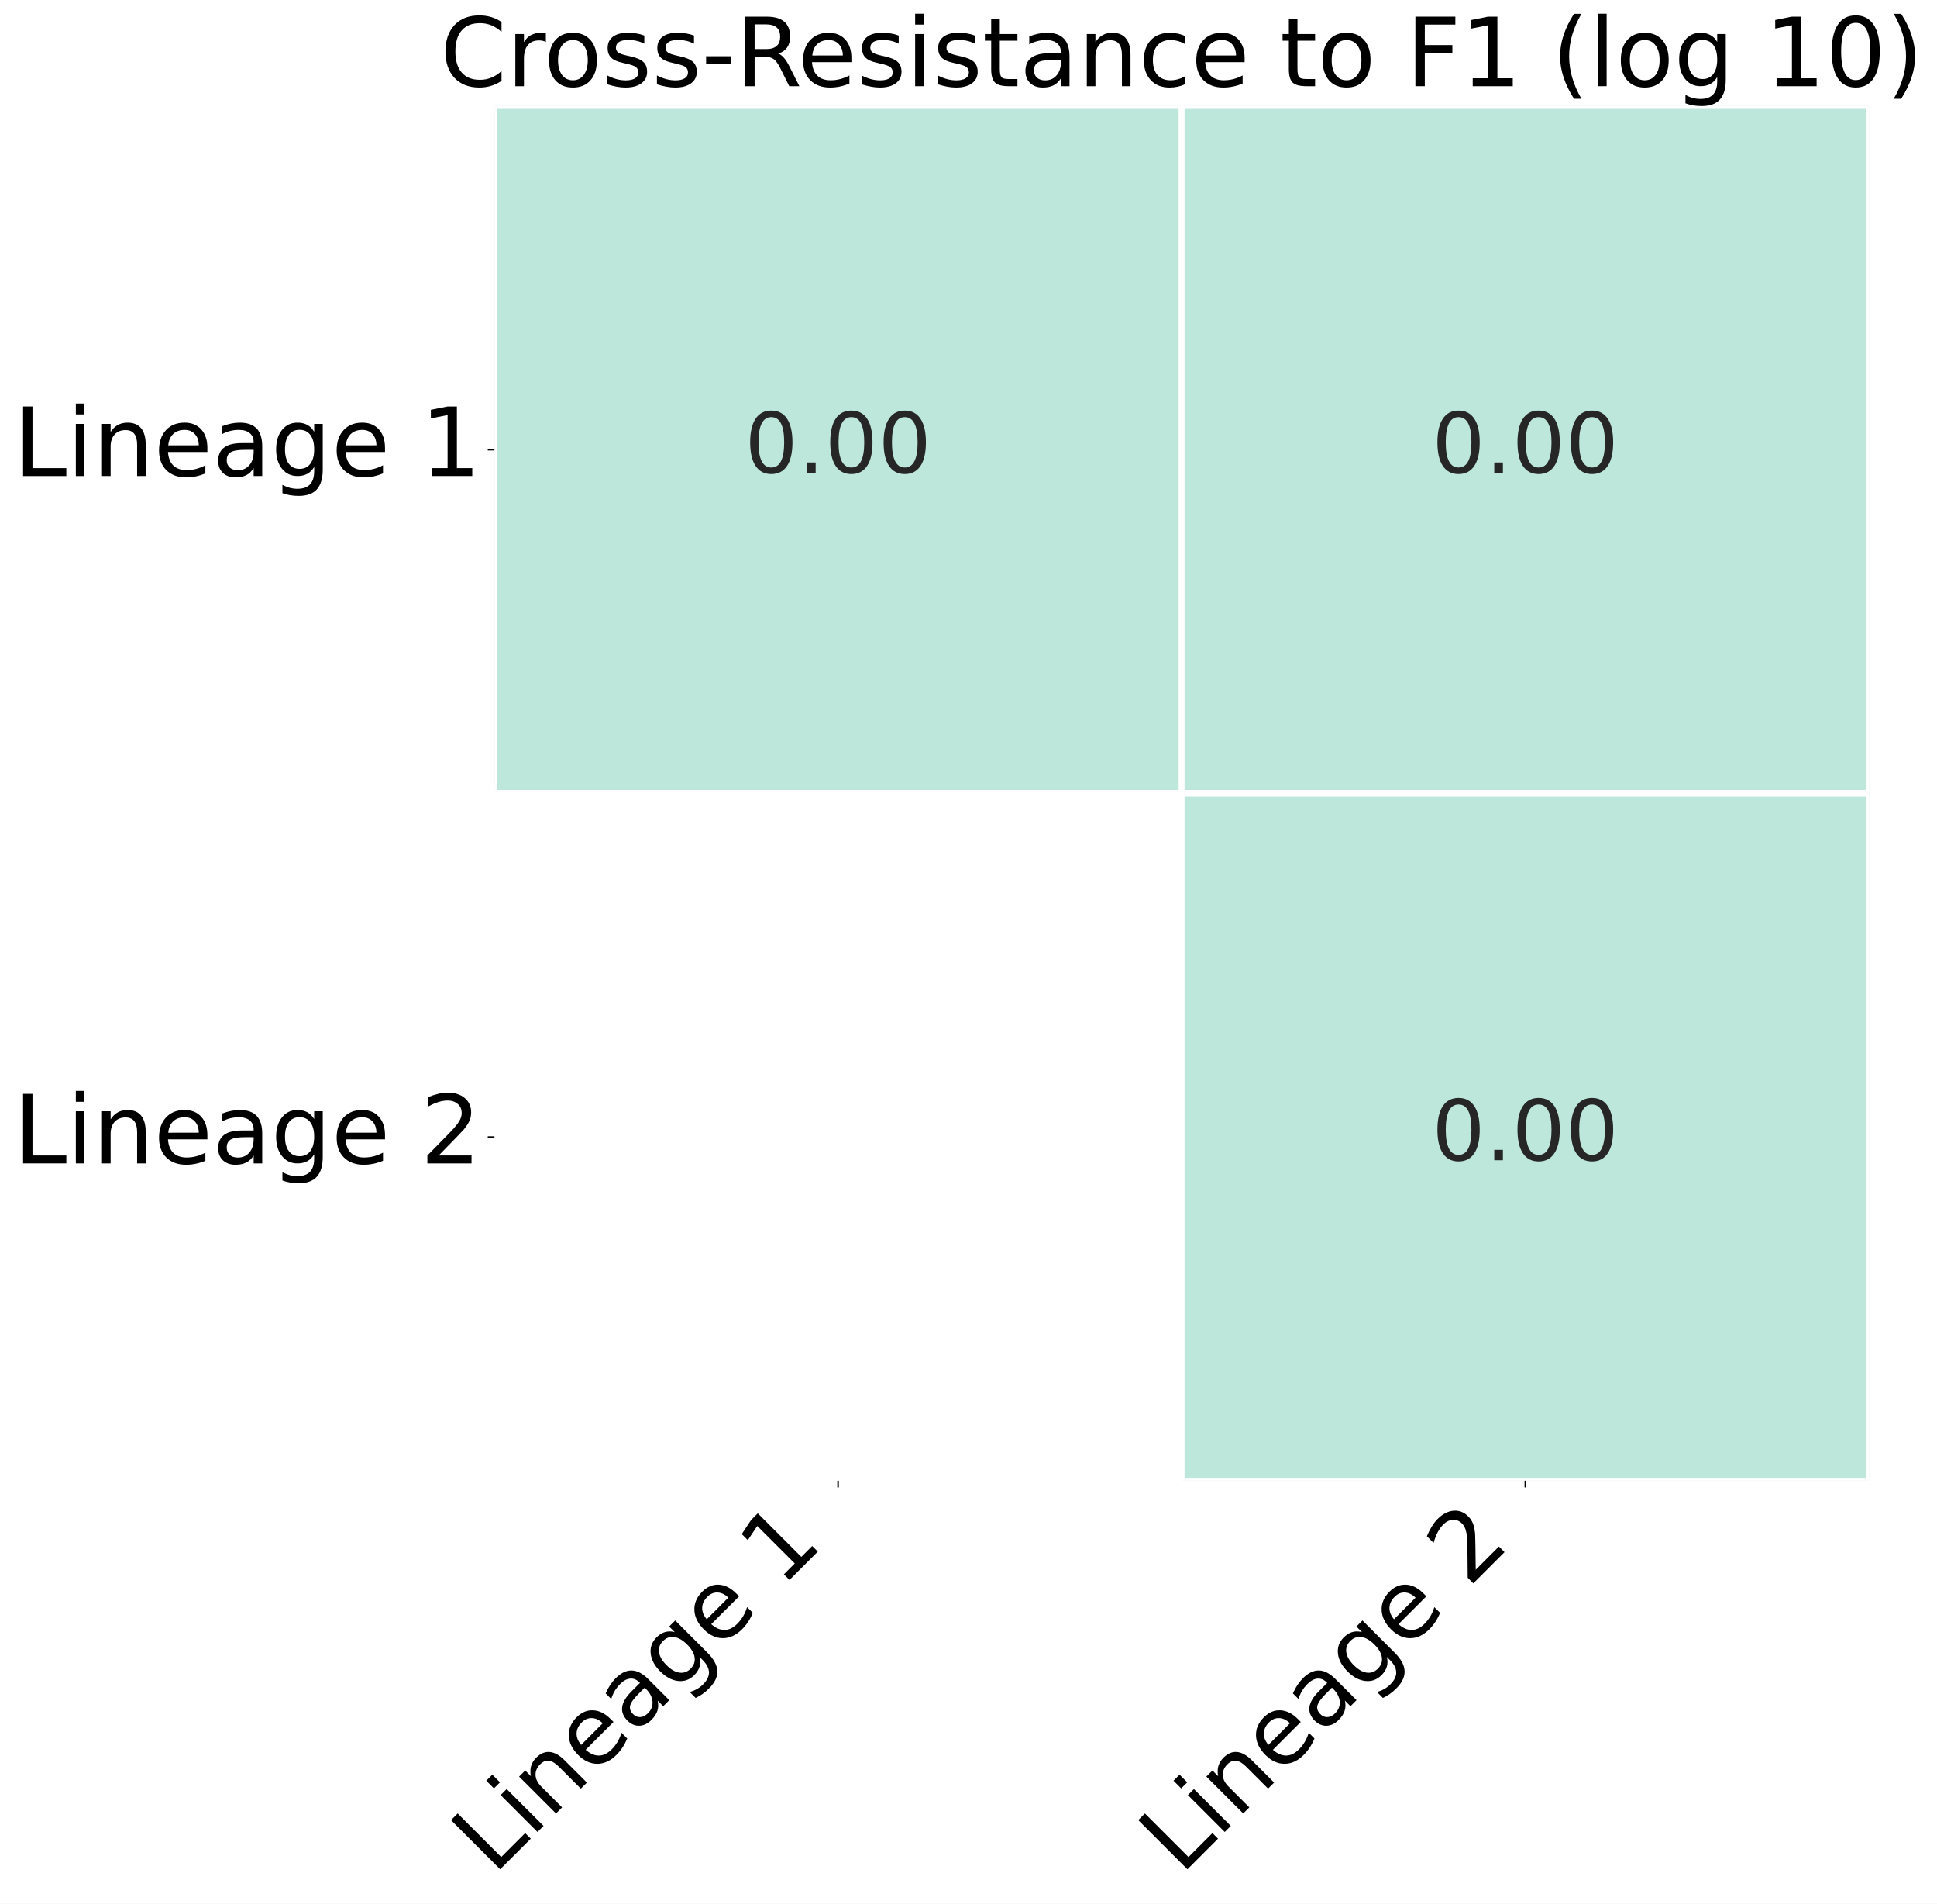
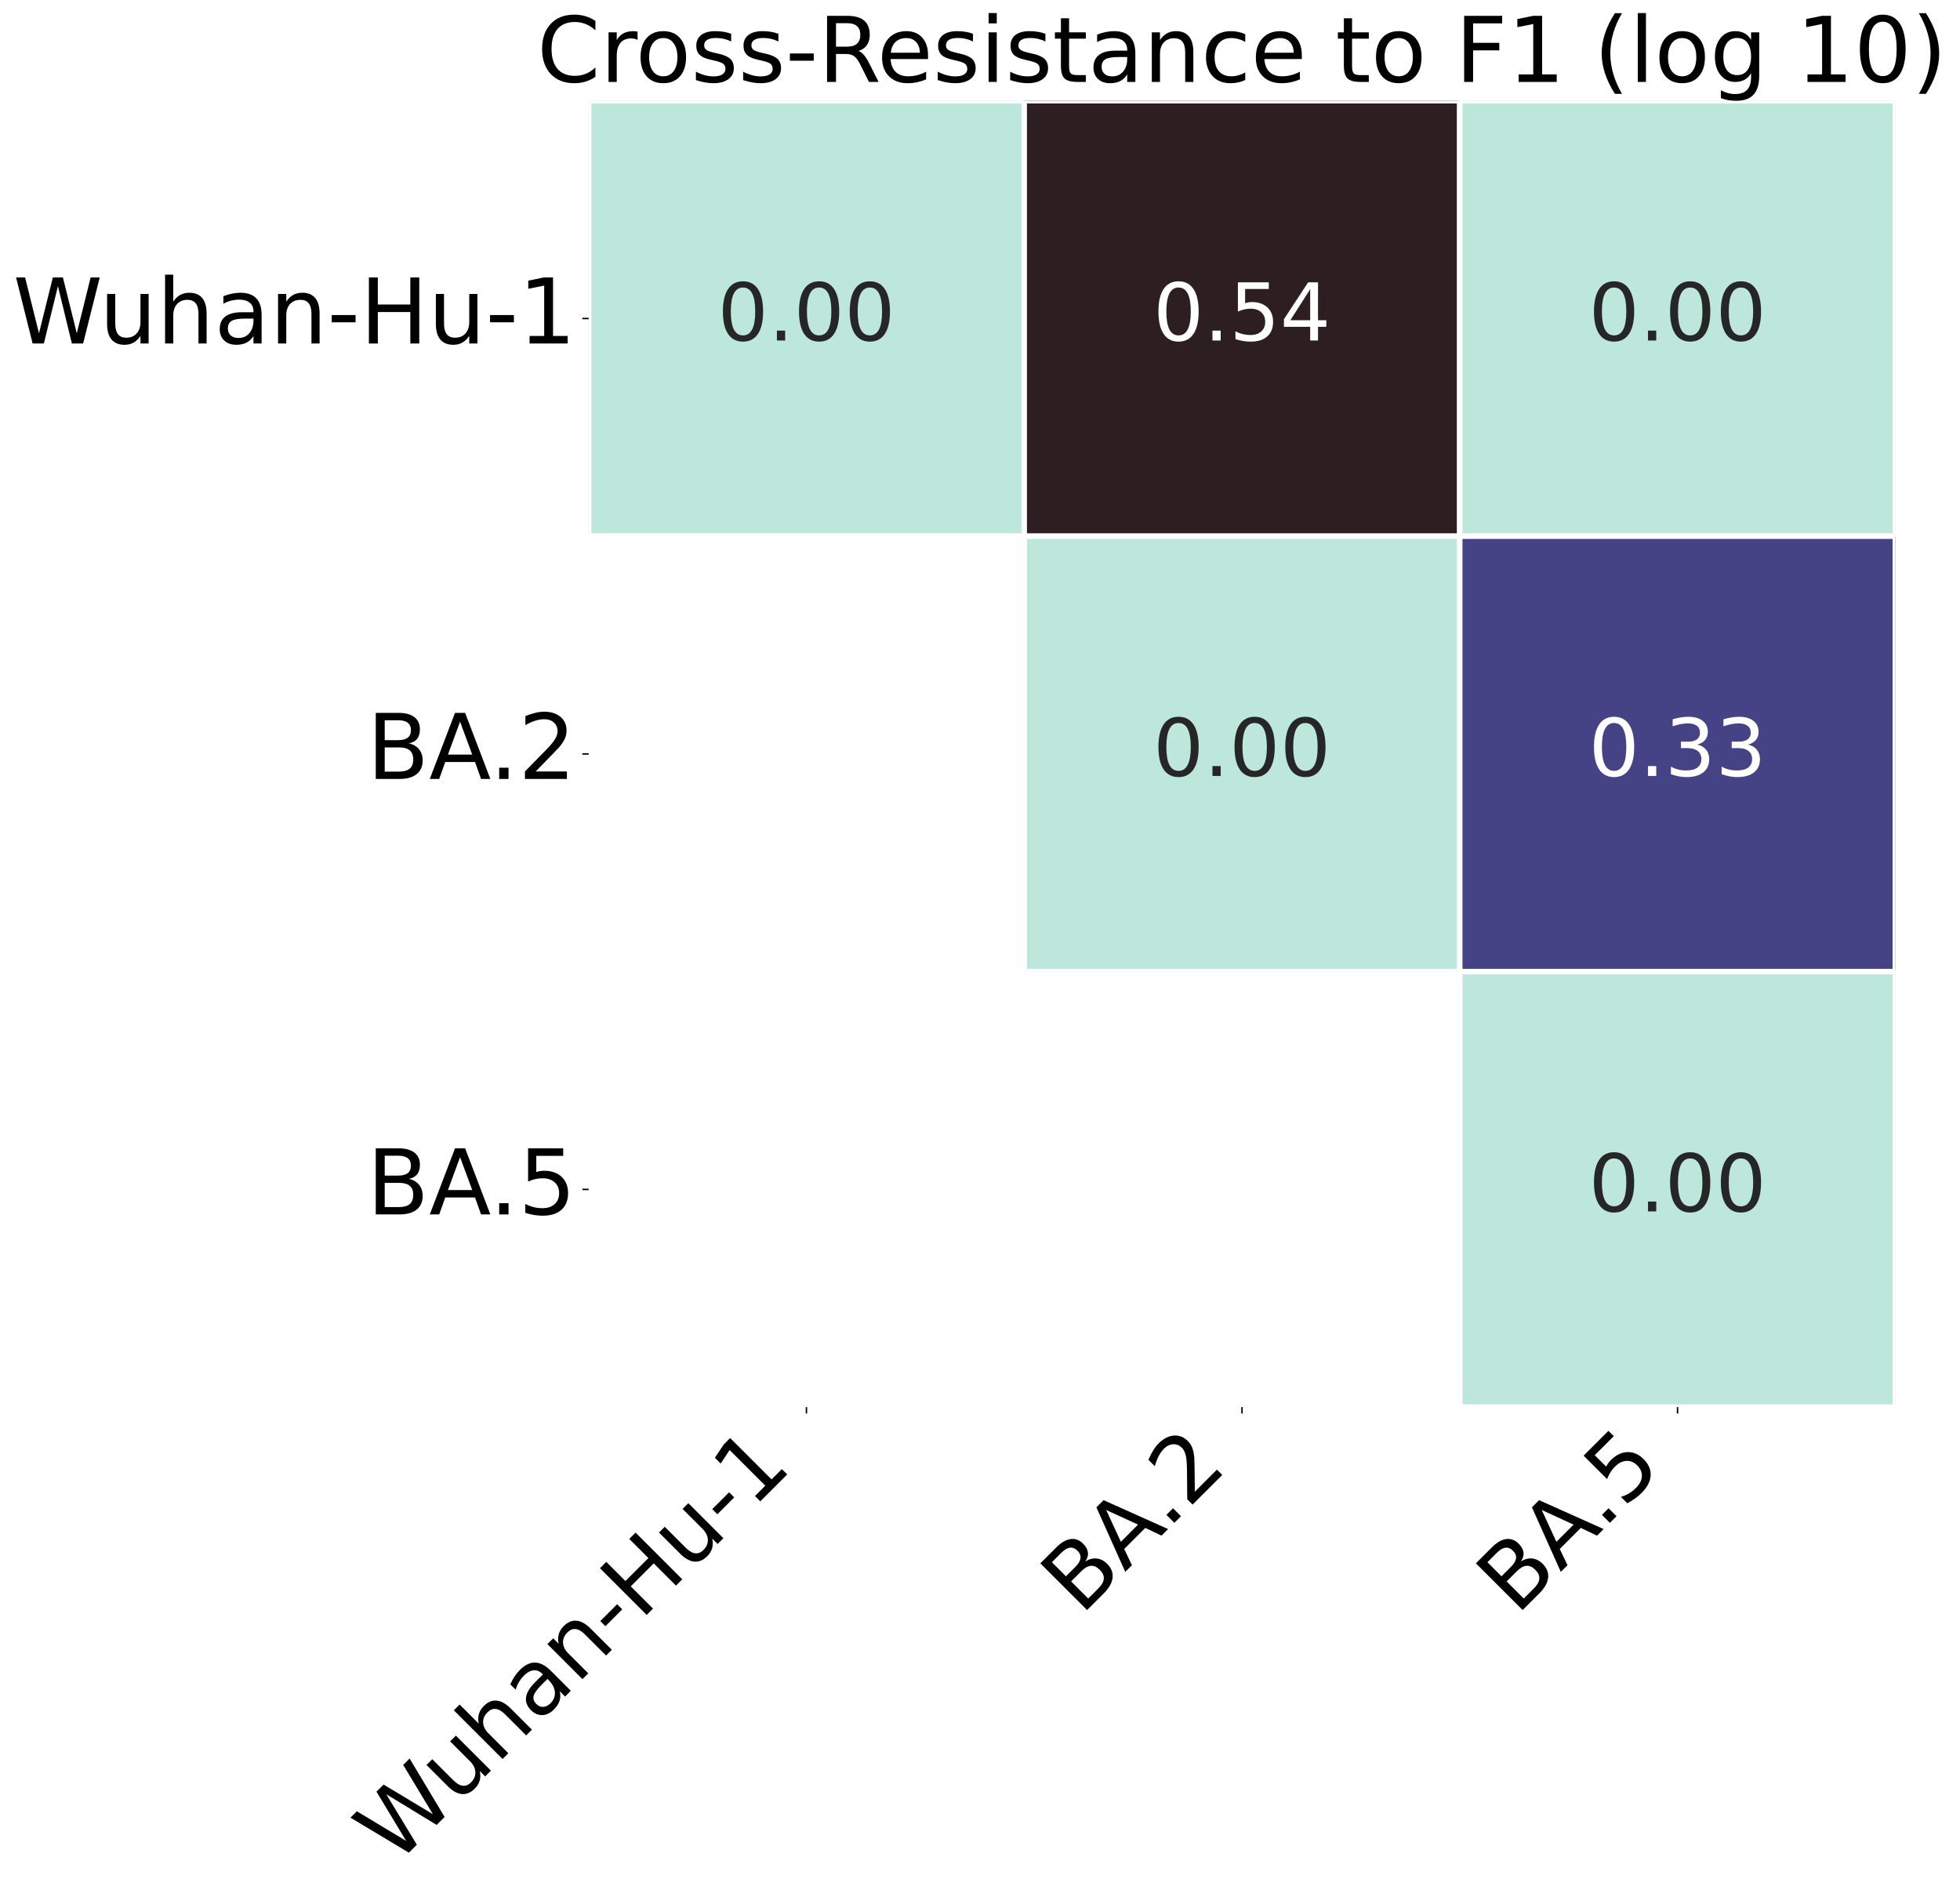
- <svg xmlns="http://www.w3.org/2000/svg" xmlns:xlink="http://www.w3.org/1999/xlink" width="1015.662pt" height="998.008pt" viewBox="0 0 1015.662 998.008" version="1.1">
+ <svg xmlns="http://www.w3.org/2000/svg" xmlns:xlink="http://www.w3.org/1999/xlink" width="1081.115pt" height="1044.29pt" viewBox="0 0 1081.115 1044.29" version="1.1">
  <defs>
    <style type="text/css">*{stroke-linejoin: round; stroke-linecap: butt}</style>
  </defs>
  <g id="figure_1">
    <g id="patch_1">
-       <path d="M 0 998.008  L 1015.662 998.008  L 1015.662 -0  L 0 -0  z " style="fill: #ffffff" />
+       <path d="M 0 1044.29  L 1081.115 1044.29  L 1081.115 0  L 0 0  z " style="fill: #ffffff" />
    </g>
    <g id="axes_1">
      <g id="patch_2">
-         <path d="M 259.255 776.311  L 979.975 776.311  L 979.975 55.591  L 259.255 55.591  z " style="fill: #ffffff" />
+         <path d="M 324.708 776.311  L 1045.428 776.311  L 1045.428 55.591  L 324.708 55.591  z " style="fill: #ffffff" />
      </g>
      <g id="QuadMesh_1">
-         <path d="M 259.255 55.591  L 619.615 55.591  L 619.615 415.951  L 259.255 415.951  L 259.255 55.591  " clip-path="url(#p54cba2fe2c)" style="fill: #bde7db; stroke: #ffffff; stroke-width: 3" />
-         <path d="M 619.615 55.591  L 979.975 55.591  L 979.975 415.951  L 619.615 415.951  L 619.615 55.591  " clip-path="url(#p54cba2fe2c)" style="fill: #bde7db; stroke: #ffffff; stroke-width: 3" />
-         <path d="M 259.255 415.951  L 619.615 415.951  L 619.615 776.311  L 259.255 776.311  L 259.255 415.951  " clip-path="url(#p54cba2fe2c)" style="fill: none; stroke: #ffffff; stroke-width: 3" />
-         <path d="M 619.615 415.951  L 979.975 415.951  L 979.975 776.311  L 619.615 776.311  L 619.615 415.951  " clip-path="url(#p54cba2fe2c)" style="fill: #bde7db; stroke: #ffffff; stroke-width: 3" />
+         <path d="M 324.708 55.591  L 564.948 55.591  L 564.948 295.831  L 324.708 295.831  L 324.708 55.591  " clip-path="url(#pdd9311792e)" style="fill: #bde7db; stroke: #ffffff; stroke-width: 3" />
+         <path d="M 564.948 55.591  L 805.188 55.591  L 805.188 295.831  L 564.948 295.831  L 564.948 55.591  " clip-path="url(#pdd9311792e)" style="fill: #2d1f21; stroke: #ffffff; stroke-width: 3" />
+         <path d="M 805.188 55.591  L 1045.428 55.591  L 1045.428 295.831  L 805.188 295.831  L 805.188 55.591  " clip-path="url(#pdd9311792e)" style="fill: #bde7db; stroke: #ffffff; stroke-width: 3" />
+         <path d="M 324.708 295.831  L 564.948 295.831  L 564.948 536.071  L 324.708 536.071  L 324.708 295.831  " clip-path="url(#pdd9311792e)" style="fill: none; stroke: #ffffff; stroke-width: 3" />
+         <path d="M 564.948 295.831  L 805.188 295.831  L 805.188 536.071  L 564.948 536.071  L 564.948 295.831  " clip-path="url(#pdd9311792e)" style="fill: #bde7db; stroke: #ffffff; stroke-width: 3" />
+         <path d="M 805.188 295.831  L 1045.428 295.831  L 1045.428 536.071  L 805.188 536.071  L 805.188 295.831  " clip-path="url(#pdd9311792e)" style="fill: #454386; stroke: #ffffff; stroke-width: 3" />
+         <path d="M 324.708 536.071  L 564.948 536.071  L 564.948 776.311  L 324.708 776.311  L 324.708 536.071  " clip-path="url(#pdd9311792e)" style="fill: none; stroke: #ffffff; stroke-width: 3" />
+         <path d="M 564.948 536.071  L 805.188 536.071  L 805.188 776.311  L 564.948 776.311  L 564.948 536.071  " clip-path="url(#pdd9311792e)" style="fill: none; stroke: #ffffff; stroke-width: 3" />
+         <path d="M 805.188 536.071  L 1045.428 536.071  L 1045.428 776.311  L 805.188 776.311  L 805.188 536.071  " clip-path="url(#pdd9311792e)" style="fill: #bde7db; stroke: #ffffff; stroke-width: 3" />
      </g>
      <g id="matplotlib.axis_1">
        <g id="xtick_1">
          <g id="line2d_1">
            <defs>
-               <path id="mc4a6bd7f11" d="M 0 0  L 0 3.5  " style="stroke: #000000; stroke-width: 0.8" />
+               <path id="m092524bd5a" d="M 0 0  L 0 3.5  " style="stroke: #000000; stroke-width: 0.8" />
            </defs>
            <g>
-               <use xlink:href="#mc4a6bd7f11" x="439.435" y="776.311" style="stroke: #000000; stroke-width: 0.8" />
+               <use xlink:href="#m092524bd5a" x="444.828" y="776.311" style="stroke: #000000; stroke-width: 0.8" />
            </g>
          </g>
          <g id="text_1">
-             <g transform="translate(258.8021 983.455) rotate(-45) scale(0.5 -0.5)">
+             <g transform="translate(217.9128 1029.737) rotate(-45) scale(0.5 -0.5)">
              <defs>
-                 <path id="DejaVuSans-4c" d="M 628 4666  L 1259 4666  L 1259 531  L 3531 531  L 3531 0  L 628 0  L 628 4666  z " transform="scale(0.015625)" />
-                 <path id="DejaVuSans-69" d="M 603 3500  L 1178 3500  L 1178 0  L 603 0  L 603 3500  z M 603 4863  L 1178 4863  L 1178 4134  L 603 4134  L 603 4863  z " transform="scale(0.015625)" />
+                 <path id="DejaVuSans-57" d="M 213 4666  L 850 4666  L 1831 722  L 2809 4666  L 3519 4666  L 4500 722  L 5478 4666  L 6119 4666  L 4947 0  L 4153 0  L 3169 4050  L 2175 0  L 1381 0  L 213 4666  z " transform="scale(0.015625)" />
+                 <path id="DejaVuSans-75" d="M 544 1381  L 544 3500  L 1119 3500  L 1119 1403  Q 1119 906 1312 657  Q 1506 409 1894 409  Q 2359 409 2629 706  Q 2900 1003 2900 1516  L 2900 3500  L 3475 3500  L 3475 0  L 2900 0  L 2900 538  Q 2691 219 2414 64  Q 2138 -91 1772 -91  Q 1169 -91 856 284  Q 544 659 544 1381  z M 1991 3584  L 1991 3584  z " transform="scale(0.015625)" />
+                 <path id="DejaVuSans-68" d="M 3513 2113  L 3513 0  L 2938 0  L 2938 2094  Q 2938 2591 2744 2837  Q 2550 3084 2163 3084  Q 1697 3084 1428 2787  Q 1159 2491 1159 1978  L 1159 0  L 581 0  L 581 4863  L 1159 4863  L 1159 2956  Q 1366 3272 1645 3428  Q 1925 3584 2291 3584  Q 2894 3584 3203 3211  Q 3513 2838 3513 2113  z " transform="scale(0.015625)" />
+                 <path id="DejaVuSans-61" d="M 2194 1759  Q 1497 1759 1228 1600  Q 959 1441 959 1056  Q 959 750 1161 570  Q 1363 391 1709 391  Q 2188 391 2477 730  Q 2766 1069 2766 1631  L 2766 1759  L 2194 1759  z M 3341 1997  L 3341 0  L 2766 0  L 2766 531  Q 2569 213 2275 61  Q 1981 -91 1556 -91  Q 1019 -91 701 211  Q 384 513 384 1019  Q 384 1609 779 1909  Q 1175 2209 1959 2209  L 2766 2209  L 2766 2266  Q 2766 2663 2505 2880  Q 2244 3097 1772 3097  Q 1472 3097 1187 3025  Q 903 2953 641 2809  L 641 3341  Q 956 3463 1253 3523  Q 1550 3584 1831 3584  Q 2591 3584 2966 3190  Q 3341 2797 3341 1997  z " transform="scale(0.015625)" />
                <path id="DejaVuSans-6e" d="M 3513 2113  L 3513 0  L 2938 0  L 2938 2094  Q 2938 2591 2744 2837  Q 2550 3084 2163 3084  Q 1697 3084 1428 2787  Q 1159 2491 1159 1978  L 1159 0  L 581 0  L 581 3500  L 1159 3500  L 1159 2956  Q 1366 3272 1645 3428  Q 1925 3584 2291 3584  Q 2894 3584 3203 3211  Q 3513 2838 3513 2113  z " transform="scale(0.015625)" />
-                 <path id="DejaVuSans-65" d="M 3597 1894  L 3597 1613  L 953 1613  Q 991 1019 1311 708  Q 1631 397 2203 397  Q 2534 397 2845 478  Q 3156 559 3463 722  L 3463 178  Q 3153 47 2828 -22  Q 2503 -91 2169 -91  Q 1331 -91 842 396  Q 353 884 353 1716  Q 353 2575 817 3079  Q 1281 3584 2069 3584  Q 2775 3584 3186 3129  Q 3597 2675 3597 1894  z M 3022 2063  Q 3016 2534 2758 2815  Q 2500 3097 2075 3097  Q 1594 3097 1305 2825  Q 1016 2553 972 2059  L 3022 2063  z " transform="scale(0.015625)" />
-                 <path id="DejaVuSans-61" d="M 2194 1759  Q 1497 1759 1228 1600  Q 959 1441 959 1056  Q 959 750 1161 570  Q 1363 391 1709 391  Q 2188 391 2477 730  Q 2766 1069 2766 1631  L 2766 1759  L 2194 1759  z M 3341 1997  L 3341 0  L 2766 0  L 2766 531  Q 2569 213 2275 61  Q 1981 -91 1556 -91  Q 1019 -91 701 211  Q 384 513 384 1019  Q 384 1609 779 1909  Q 1175 2209 1959 2209  L 2766 2209  L 2766 2266  Q 2766 2663 2505 2880  Q 2244 3097 1772 3097  Q 1472 3097 1187 3025  Q 903 2953 641 2809  L 641 3341  Q 956 3463 1253 3523  Q 1550 3584 1831 3584  Q 2591 3584 2966 3190  Q 3341 2797 3341 1997  z " transform="scale(0.015625)" />
-                 <path id="DejaVuSans-67" d="M 2906 1791  Q 2906 2416 2648 2759  Q 2391 3103 1925 3103  Q 1463 3103 1205 2759  Q 947 2416 947 1791  Q 947 1169 1205 825  Q 1463 481 1925 481  Q 2391 481 2648 825  Q 2906 1169 2906 1791  z M 3481 434  Q 3481 -459 3084 -895  Q 2688 -1331 1869 -1331  Q 1566 -1331 1297 -1286  Q 1028 -1241 775 -1147  L 775 -588  Q 1028 -725 1275 -790  Q 1522 -856 1778 -856  Q 2344 -856 2625 -561  Q 2906 -266 2906 331  L 2906 616  Q 2728 306 2450 153  Q 2172 0 1784 0  Q 1141 0 747 490  Q 353 981 353 1791  Q 353 2603 747 3093  Q 1141 3584 1784 3584  Q 2172 3584 2450 3431  Q 2728 3278 2906 2969  L 2906 3500  L 3481 3500  L 3481 434  z " transform="scale(0.015625)" />
-                 <path id="DejaVuSans-20" transform="scale(0.015625)" />
+                 <path id="DejaVuSans-2d" d="M 313 2009  L 1997 2009  L 1997 1497  L 313 1497  L 313 2009  z " transform="scale(0.015625)" />
+                 <path id="DejaVuSans-48" d="M 628 4666  L 1259 4666  L 1259 2753  L 3553 2753  L 3553 4666  L 4184 4666  L 4184 0  L 3553 0  L 3553 2222  L 1259 2222  L 1259 0  L 628 0  L 628 4666  z " transform="scale(0.015625)" />
                <path id="DejaVuSans-31" d="M 794 531  L 1825 531  L 1825 4091  L 703 3866  L 703 4441  L 1819 4666  L 2450 4666  L 2450 531  L 3481 531  L 3481 0  L 794 0  L 794 531  z " transform="scale(0.015625)" />
              </defs>
-               <use xlink:href="#DejaVuSans-4c" />
-               <use xlink:href="#DejaVuSans-69" x="55.713" />
-               <use xlink:href="#DejaVuSans-6e" x="83.496" />
-               <use xlink:href="#DejaVuSans-65" x="146.875" />
-               <use xlink:href="#DejaVuSans-61" x="208.398" />
-               <use xlink:href="#DejaVuSans-67" x="269.678" />
-               <use xlink:href="#DejaVuSans-65" x="333.154" />
-               <use xlink:href="#DejaVuSans-20" x="394.678" />
-               <use xlink:href="#DejaVuSans-31" x="426.465" />
+               <use xlink:href="#DejaVuSans-57" />
+               <use xlink:href="#DejaVuSans-75" x="95.252" />
+               <use xlink:href="#DejaVuSans-68" x="158.631" />
+               <use xlink:href="#DejaVuSans-61" x="222.01" />
+               <use xlink:href="#DejaVuSans-6e" x="283.289" />
+               <use xlink:href="#DejaVuSans-2d" x="346.668" />
+               <use xlink:href="#DejaVuSans-48" x="382.752" />
+               <use xlink:href="#DejaVuSans-75" x="457.947" />
+               <use xlink:href="#DejaVuSans-2d" x="521.326" />
+               <use xlink:href="#DejaVuSans-31" x="557.41" />
            </g>
          </g>
        </g>
        <g id="xtick_2">
          <g id="line2d_2">
            <g>
-               <use xlink:href="#mc4a6bd7f11" x="799.795" y="776.311" style="stroke: #000000; stroke-width: 0.8" />
+               <use xlink:href="#m092524bd5a" x="685.068" y="776.311" style="stroke: #000000; stroke-width: 0.8" />
            </g>
          </g>
          <g id="text_2">
-             <g transform="translate(619.1621 983.455) rotate(-45) scale(0.5 -0.5)">
+             <g transform="translate(596.1602 891.73) rotate(-45) scale(0.5 -0.5)">
              <defs>
+                 <path id="DejaVuSans-42" d="M 1259 2228  L 1259 519  L 2272 519  Q 2781 519 3026 730  Q 3272 941 3272 1375  Q 3272 1813 3026 2020  Q 2781 2228 2272 2228  L 1259 2228  z M 1259 4147  L 1259 2741  L 2194 2741  Q 2656 2741 2882 2914  Q 3109 3088 3109 3444  Q 3109 3797 2882 3972  Q 2656 4147 2194 4147  L 1259 4147  z M 628 4666  L 2241 4666  Q 2963 4666 3353 4366  Q 3744 4066 3744 3513  Q 3744 3084 3544 2831  Q 3344 2578 2956 2516  Q 3422 2416 3680 2098  Q 3938 1781 3938 1306  Q 3938 681 3513 340  Q 3088 0 2303 0  L 628 0  L 628 4666  z " transform="scale(0.015625)" />
+                 <path id="DejaVuSans-41" d="M 2188 4044  L 1331 1722  L 3047 1722  L 2188 4044  z M 1831 4666  L 2547 4666  L 4325 0  L 3669 0  L 3244 1197  L 1141 1197  L 716 0  L 50 0  L 1831 4666  z " transform="scale(0.015625)" />
+                 <path id="DejaVuSans-2e" d="M 684 794  L 1344 794  L 1344 0  L 684 0  L 684 794  z " transform="scale(0.015625)" />
                <path id="DejaVuSans-32" d="M 1228 531  L 3431 531  L 3431 0  L 469 0  L 469 531  Q 828 903 1448 1529  Q 2069 2156 2228 2338  Q 2531 2678 2651 2914  Q 2772 3150 2772 3378  Q 2772 3750 2511 3984  Q 2250 4219 1831 4219  Q 1534 4219 1204 4116  Q 875 4013 500 3803  L 500 4441  Q 881 4594 1212 4672  Q 1544 4750 1819 4750  Q 2544 4750 2975 4387  Q 3406 4025 3406 3419  Q 3406 3131 3298 2873  Q 3191 2616 2906 2266  Q 2828 2175 2409 1742  Q 1991 1309 1228 531  z " transform="scale(0.015625)" />
              </defs>
-               <use xlink:href="#DejaVuSans-4c" />
-               <use xlink:href="#DejaVuSans-69" x="55.713" />
-               <use xlink:href="#DejaVuSans-6e" x="83.496" />
-               <use xlink:href="#DejaVuSans-65" x="146.875" />
-               <use xlink:href="#DejaVuSans-61" x="208.398" />
-               <use xlink:href="#DejaVuSans-67" x="269.678" />
-               <use xlink:href="#DejaVuSans-65" x="333.154" />
-               <use xlink:href="#DejaVuSans-20" x="394.678" />
-               <use xlink:href="#DejaVuSans-32" x="426.465" />
+               <use xlink:href="#DejaVuSans-42" />
+               <use xlink:href="#DejaVuSans-41" x="68.604" />
+               <use xlink:href="#DejaVuSans-2e" x="135.262" />
+               <use xlink:href="#DejaVuSans-32" x="167.049" />
+             </g>
+           </g>
+         </g>
+         <g id="xtick_3">
+           <g id="line2d_3">
+             <g>
+               <use xlink:href="#m092524bd5a" x="925.308" y="776.311" style="stroke: #000000; stroke-width: 0.8" />
+             </g>
+           </g>
+           <g id="text_3">
+             <g transform="translate(836.4002 891.73) rotate(-45) scale(0.5 -0.5)">
+               <defs>
+                 <path id="DejaVuSans-35" d="M 691 4666  L 3169 4666  L 3169 4134  L 1269 4134  L 1269 2991  Q 1406 3038 1543 3061  Q 1681 3084 1819 3084  Q 2600 3084 3056 2656  Q 3513 2228 3513 1497  Q 3513 744 3044 326  Q 2575 -91 1722 -91  Q 1428 -91 1123 -41  Q 819 9 494 109  L 494 744  Q 775 591 1075 516  Q 1375 441 1709 441  Q 2250 441 2565 725  Q 2881 1009 2881 1497  Q 2881 1984 2565 2268  Q 2250 2553 1709 2553  Q 1456 2553 1204 2497  Q 953 2441 691 2322  L 691 4666  z " transform="scale(0.015625)" />
+               </defs>
+               <use xlink:href="#DejaVuSans-42" />
+               <use xlink:href="#DejaVuSans-41" x="68.604" />
+               <use xlink:href="#DejaVuSans-2e" x="135.262" />
+               <use xlink:href="#DejaVuSans-35" x="167.049" />
            </g>
          </g>
        </g>
      </g>
      <g id="matplotlib.axis_2">
        <g id="ytick_1">
-           <g id="line2d_3">
+           <g id="line2d_4">
            <defs>
-               <path id="me6e9138300" d="M 0 0  L -3.5 0  " style="stroke: #000000; stroke-width: 0.8" />
+               <path id="mfa9ff10ec8" d="M 0 0  L -3.5 0  " style="stroke: #000000; stroke-width: 0.8" />
            </defs>
            <g>
-               <use xlink:href="#me6e9138300" x="259.255" y="235.771" style="stroke: #000000; stroke-width: 0.8" />
-             </g>
-           </g>
-           <g id="text_3">
-             <g transform="translate(7.2 249.5675) scale(0.5 -0.5)">
-               <use xlink:href="#DejaVuSans-4c" />
-               <use xlink:href="#DejaVuSans-69" x="55.713" />
-               <use xlink:href="#DejaVuSans-6e" x="83.496" />
-               <use xlink:href="#DejaVuSans-65" x="146.875" />
-               <use xlink:href="#DejaVuSans-61" x="208.398" />
-               <use xlink:href="#DejaVuSans-67" x="269.678" />
-               <use xlink:href="#DejaVuSans-65" x="333.154" />
-               <use xlink:href="#DejaVuSans-20" x="394.678" />
-               <use xlink:href="#DejaVuSans-31" x="426.465" />
+               <use xlink:href="#mfa9ff10ec8" x="324.708" y="175.711" style="stroke: #000000; stroke-width: 0.8" />
+             </g>
+           </g>
+           <g id="text_4">
+             <g transform="translate(7.2 189.5075) scale(0.5 -0.5)">
+               <use xlink:href="#DejaVuSans-57" />
+               <use xlink:href="#DejaVuSans-75" x="95.252" />
+               <use xlink:href="#DejaVuSans-68" x="158.631" />
+               <use xlink:href="#DejaVuSans-61" x="222.01" />
+               <use xlink:href="#DejaVuSans-6e" x="283.289" />
+               <use xlink:href="#DejaVuSans-2d" x="346.668" />
+               <use xlink:href="#DejaVuSans-48" x="382.752" />
+               <use xlink:href="#DejaVuSans-75" x="457.947" />
+               <use xlink:href="#DejaVuSans-2d" x="521.326" />
+               <use xlink:href="#DejaVuSans-31" x="557.41" />
            </g>
          </g>
        </g>
        <g id="ytick_2">
-           <g id="line2d_4">
-             <g>
-               <use xlink:href="#me6e9138300" x="259.255" y="596.131" style="stroke: #000000; stroke-width: 0.8" />
-             </g>
-           </g>
-           <g id="text_4">
-             <g transform="translate(7.2 609.9275) scale(0.5 -0.5)">
-               <use xlink:href="#DejaVuSans-4c" />
-               <use xlink:href="#DejaVuSans-69" x="55.713" />
-               <use xlink:href="#DejaVuSans-6e" x="83.496" />
-               <use xlink:href="#DejaVuSans-65" x="146.875" />
-               <use xlink:href="#DejaVuSans-61" x="208.398" />
-               <use xlink:href="#DejaVuSans-67" x="269.678" />
-               <use xlink:href="#DejaVuSans-65" x="333.154" />
-               <use xlink:href="#DejaVuSans-20" x="394.678" />
-               <use xlink:href="#DejaVuSans-32" x="426.465" />
-             </g>
-           </g>
-         </g>
-       </g>
-       <g id="text_5">
-         <g style="fill: #262626" transform="translate(390.4503 247.9119) scale(0.44 -0.44)">
+           <g id="line2d_5">
+             <g>
+               <use xlink:href="#mfa9ff10ec8" x="324.708" y="415.951" style="stroke: #000000; stroke-width: 0.8" />
+             </g>
+           </g>
+           <g id="text_5">
+             <g transform="translate(202.3719 429.7475) scale(0.5 -0.5)">
+               <use xlink:href="#DejaVuSans-42" />
+               <use xlink:href="#DejaVuSans-41" x="68.604" />
+               <use xlink:href="#DejaVuSans-2e" x="135.262" />
+               <use xlink:href="#DejaVuSans-32" x="167.049" />
+             </g>
+           </g>
+         </g>
+         <g id="ytick_3">
+           <g id="line2d_6">
+             <g>
+               <use xlink:href="#mfa9ff10ec8" x="324.708" y="656.191" style="stroke: #000000; stroke-width: 0.8" />
+             </g>
+           </g>
+           <g id="text_6">
+             <g transform="translate(202.3719 669.9875) scale(0.5 -0.5)">
+               <use xlink:href="#DejaVuSans-42" />
+               <use xlink:href="#DejaVuSans-41" x="68.604" />
+               <use xlink:href="#DejaVuSans-2e" x="135.262" />
+               <use xlink:href="#DejaVuSans-35" x="167.049" />
+             </g>
+           </g>
+         </g>
+       </g>
+       <g id="text_7">
+         <g style="fill: #262626" transform="translate(395.8434 187.8519) scale(0.44 -0.44)">
          <defs>
            <path id="DejaVuSans-30" d="M 2034 4250  Q 1547 4250 1301 3770  Q 1056 3291 1056 2328  Q 1056 1369 1301 889  Q 1547 409 2034 409  Q 2525 409 2770 889  Q 3016 1369 3016 2328  Q 3016 3291 2770 3770  Q 2525 4250 2034 4250  z M 2034 4750  Q 2819 4750 3233 4129  Q 3647 3509 3647 2328  Q 3647 1150 3233 529  Q 2819 -91 2034 -91  Q 1250 -91 836 529  Q 422 1150 422 2328  Q 422 3509 836 4129  Q 1250 4750 2034 4750  z " transform="scale(0.015625)" />
-             <path id="DejaVuSans-2e" d="M 684 794  L 1344 794  L 1344 0  L 684 0  L 684 794  z " transform="scale(0.015625)" />
-           </defs>
-           <use xlink:href="#DejaVuSans-30" />
-           <use xlink:href="#DejaVuSans-2e" x="63.623" />
-           <use xlink:href="#DejaVuSans-30" x="95.41" />
-           <use xlink:href="#DejaVuSans-30" x="159.033" />
-         </g>
-       </g>
-       <g id="text_6">
-         <g style="fill: #262626" transform="translate(750.8103 247.9119) scale(0.44 -0.44)">
-           <use xlink:href="#DejaVuSans-30" />
-           <use xlink:href="#DejaVuSans-2e" x="63.623" />
-           <use xlink:href="#DejaVuSans-30" x="95.41" />
-           <use xlink:href="#DejaVuSans-30" x="159.033" />
-         </g>
-       </g>
-       <g id="text_7">
-         <g style="fill: #262626" transform="translate(750.8103 608.2719) scale(0.44 -0.44)">
+           </defs>
          <use xlink:href="#DejaVuSans-30" />
          <use xlink:href="#DejaVuSans-2e" x="63.623" />
          <use xlink:href="#DejaVuSans-30" x="95.41" />
          <use xlink:href="#DejaVuSans-30" x="159.033" />
        </g>
      </g>
      <g id="text_8">
-         <g transform="translate(230.767 45.19219) scale(0.5 -0.5)">
+         <g style="fill: #ffffff" transform="translate(636.0834 187.8519) scale(0.44 -0.44)">
+           <defs>
+             <path id="DejaVuSans-34" d="M 2419 4116  L 825 1625  L 2419 1625  L 2419 4116  z M 2253 4666  L 3047 4666  L 3047 1625  L 3713 1625  L 3713 1100  L 3047 1100  L 3047 0  L 2419 0  L 2419 1100  L 313 1100  L 313 1709  L 2253 4666  z " transform="scale(0.015625)" />
+           </defs>
+           <use xlink:href="#DejaVuSans-30" />
+           <use xlink:href="#DejaVuSans-2e" x="63.623" />
+           <use xlink:href="#DejaVuSans-35" x="95.41" />
+           <use xlink:href="#DejaVuSans-34" x="159.033" />
+         </g>
+       </g>
+       <g id="text_9">
+         <g style="fill: #262626" transform="translate(876.3234 187.8519) scale(0.44 -0.44)">
+           <use xlink:href="#DejaVuSans-30" />
+           <use xlink:href="#DejaVuSans-2e" x="63.623" />
+           <use xlink:href="#DejaVuSans-30" x="95.41" />
+           <use xlink:href="#DejaVuSans-30" x="159.033" />
+         </g>
+       </g>
+       <g id="text_10">
+         <g style="fill: #262626" transform="translate(636.0834 428.0919) scale(0.44 -0.44)">
+           <use xlink:href="#DejaVuSans-30" />
+           <use xlink:href="#DejaVuSans-2e" x="63.623" />
+           <use xlink:href="#DejaVuSans-30" x="95.41" />
+           <use xlink:href="#DejaVuSans-30" x="159.033" />
+         </g>
+       </g>
+       <g id="text_11">
+         <g style="fill: #ffffff" transform="translate(876.3234 428.0919) scale(0.44 -0.44)">
+           <defs>
+             <path id="DejaVuSans-33" d="M 2597 2516  Q 3050 2419 3304 2112  Q 3559 1806 3559 1356  Q 3559 666 3084 287  Q 2609 -91 1734 -91  Q 1441 -91 1130 -33  Q 819 25 488 141  L 488 750  Q 750 597 1062 519  Q 1375 441 1716 441  Q 2309 441 2620 675  Q 2931 909 2931 1356  Q 2931 1769 2642 2001  Q 2353 2234 1838 2234  L 1294 2234  L 1294 2753  L 1863 2753  Q 2328 2753 2575 2939  Q 2822 3125 2822 3475  Q 2822 3834 2567 4026  Q 2313 4219 1838 4219  Q 1578 4219 1281 4162  Q 984 4106 628 3988  L 628 4550  Q 988 4650 1302 4700  Q 1616 4750 1894 4750  Q 2613 4750 3031 4423  Q 3450 4097 3450 3541  Q 3450 3153 3228 2886  Q 3006 2619 2597 2516  z " transform="scale(0.015625)" />
+           </defs>
+           <use xlink:href="#DejaVuSans-30" />
+           <use xlink:href="#DejaVuSans-2e" x="63.623" />
+           <use xlink:href="#DejaVuSans-33" x="95.41" />
+           <use xlink:href="#DejaVuSans-33" x="159.033" />
+         </g>
+       </g>
+       <g id="text_12">
+         <g style="fill: #262626" transform="translate(876.3234 668.3319) scale(0.44 -0.44)">
+           <use xlink:href="#DejaVuSans-30" />
+           <use xlink:href="#DejaVuSans-2e" x="63.623" />
+           <use xlink:href="#DejaVuSans-30" x="95.41" />
+           <use xlink:href="#DejaVuSans-30" x="159.033" />
+         </g>
+       </g>
+       <g id="text_13">
+         <g transform="translate(296.2202 45.19219) scale(0.5 -0.5)">
          <defs>
            <path id="DejaVuSans-43" d="M 4122 4306  L 4122 3641  Q 3803 3938 3442 4084  Q 3081 4231 2675 4231  Q 1875 4231 1450 3742  Q 1025 3253 1025 2328  Q 1025 1406 1450 917  Q 1875 428 2675 428  Q 3081 428 3442 575  Q 3803 722 4122 1019  L 4122 359  Q 3791 134 3420 21  Q 3050 -91 2638 -91  Q 1578 -91 968 557  Q 359 1206 359 2328  Q 359 3453 968 4101  Q 1578 4750 2638 4750  Q 3056 4750 3426 4639  Q 3797 4528 4122 4306  z " transform="scale(0.015625)" />
            <path id="DejaVuSans-72" d="M 2631 2963  Q 2534 3019 2420 3045  Q 2306 3072 2169 3072  Q 1681 3072 1420 2755  Q 1159 2438 1159 1844  L 1159 0  L 581 0  L 581 3500  L 1159 3500  L 1159 2956  Q 1341 3275 1631 3429  Q 1922 3584 2338 3584  Q 2397 3584 2469 3576  Q 2541 3569 2628 3553  L 2631 2963  z " transform="scale(0.015625)" />
            <path id="DejaVuSans-6f" d="M 1959 3097  Q 1497 3097 1228 2736  Q 959 2375 959 1747  Q 959 1119 1226 758  Q 1494 397 1959 397  Q 2419 397 2687 759  Q 2956 1122 2956 1747  Q 2956 2369 2687 2733  Q 2419 3097 1959 3097  z M 1959 3584  Q 2709 3584 3137 3096  Q 3566 2609 3566 1747  Q 3566 888 3137 398  Q 2709 -91 1959 -91  Q 1206 -91 779 398  Q 353 888 353 1747  Q 353 2609 779 3096  Q 1206 3584 1959 3584  z " transform="scale(0.015625)" />
            <path id="DejaVuSans-73" d="M 2834 3397  L 2834 2853  Q 2591 2978 2328 3040  Q 2066 3103 1784 3103  Q 1356 3103 1142 2972  Q 928 2841 928 2578  Q 928 2378 1081 2264  Q 1234 2150 1697 2047  L 1894 2003  Q 2506 1872 2764 1633  Q 3022 1394 3022 966  Q 3022 478 2636 193  Q 2250 -91 1575 -91  Q 1294 -91 989 -36  Q 684 19 347 128  L 347 722  Q 666 556 975 473  Q 1284 391 1588 391  Q 1994 391 2212 530  Q 2431 669 2431 922  Q 2431 1156 2273 1281  Q 2116 1406 1581 1522  L 1381 1569  Q 847 1681 609 1914  Q 372 2147 372 2553  Q 372 3047 722 3315  Q 1072 3584 1716 3584  Q 2034 3584 2315 3537  Q 2597 3491 2834 3397  z " transform="scale(0.015625)" />
-             <path id="DejaVuSans-2d" d="M 313 2009  L 1997 2009  L 1997 1497  L 313 1497  L 313 2009  z " transform="scale(0.015625)" />
            <path id="DejaVuSans-52" d="M 2841 2188  Q 3044 2119 3236 1894  Q 3428 1669 3622 1275  L 4263 0  L 3584 0  L 2988 1197  Q 2756 1666 2539 1819  Q 2322 1972 1947 1972  L 1259 1972  L 1259 0  L 628 0  L 628 4666  L 2053 4666  Q 2853 4666 3247 4331  Q 3641 3997 3641 3322  Q 3641 2881 3436 2590  Q 3231 2300 2841 2188  z M 1259 4147  L 1259 2491  L 2053 2491  Q 2509 2491 2742 2702  Q 2975 2913 2975 3322  Q 2975 3731 2742 3939  Q 2509 4147 2053 4147  L 1259 4147  z " transform="scale(0.015625)" />
+             <path id="DejaVuSans-65" d="M 3597 1894  L 3597 1613  L 953 1613  Q 991 1019 1311 708  Q 1631 397 2203 397  Q 2534 397 2845 478  Q 3156 559 3463 722  L 3463 178  Q 3153 47 2828 -22  Q 2503 -91 2169 -91  Q 1331 -91 842 396  Q 353 884 353 1716  Q 353 2575 817 3079  Q 1281 3584 2069 3584  Q 2775 3584 3186 3129  Q 3597 2675 3597 1894  z M 3022 2063  Q 3016 2534 2758 2815  Q 2500 3097 2075 3097  Q 1594 3097 1305 2825  Q 1016 2553 972 2059  L 3022 2063  z " transform="scale(0.015625)" />
+             <path id="DejaVuSans-69" d="M 603 3500  L 1178 3500  L 1178 0  L 603 0  L 603 3500  z M 603 4863  L 1178 4863  L 1178 4134  L 603 4134  L 603 4863  z " transform="scale(0.015625)" />
            <path id="DejaVuSans-74" d="M 1172 4494  L 1172 3500  L 2356 3500  L 2356 3053  L 1172 3053  L 1172 1153  Q 1172 725 1289 603  Q 1406 481 1766 481  L 2356 481  L 2356 0  L 1766 0  Q 1100 0 847 248  Q 594 497 594 1153  L 594 3053  L 172 3053  L 172 3500  L 594 3500  L 594 4494  L 1172 4494  z " transform="scale(0.015625)" />
            <path id="DejaVuSans-63" d="M 3122 3366  L 3122 2828  Q 2878 2963 2633 3030  Q 2388 3097 2138 3097  Q 1578 3097 1268 2742  Q 959 2388 959 1747  Q 959 1106 1268 751  Q 1578 397 2138 397  Q 2388 397 2633 464  Q 2878 531 3122 666  L 3122 134  Q 2881 22 2623 -34  Q 2366 -91 2075 -91  Q 1284 -91 818 406  Q 353 903 353 1747  Q 353 2603 823 3093  Q 1294 3584 2113 3584  Q 2378 3584 2631 3529  Q 2884 3475 3122 3366  z " transform="scale(0.015625)" />
+             <path id="DejaVuSans-20" transform="scale(0.015625)" />
            <path id="DejaVuSans-46" d="M 628 4666  L 3309 4666  L 3309 4134  L 1259 4134  L 1259 2759  L 3109 2759  L 3109 2228  L 1259 2228  L 1259 0  L 628 0  L 628 4666  z " transform="scale(0.015625)" />
            <path id="DejaVuSans-28" d="M 1984 4856  Q 1566 4138 1362 3434  Q 1159 2731 1159 2009  Q 1159 1288 1364 580  Q 1569 -128 1984 -844  L 1484 -844  Q 1016 -109 783 600  Q 550 1309 550 2009  Q 550 2706 781 3412  Q 1013 4119 1484 4856  L 1984 4856  z " transform="scale(0.015625)" />
            <path id="DejaVuSans-6c" d="M 603 4863  L 1178 4863  L 1178 0  L 603 0  L 603 4863  z " transform="scale(0.015625)" />
+             <path id="DejaVuSans-67" d="M 2906 1791  Q 2906 2416 2648 2759  Q 2391 3103 1925 3103  Q 1463 3103 1205 2759  Q 947 2416 947 1791  Q 947 1169 1205 825  Q 1463 481 1925 481  Q 2391 481 2648 825  Q 2906 1169 2906 1791  z M 3481 434  Q 3481 -459 3084 -895  Q 2688 -1331 1869 -1331  Q 1566 -1331 1297 -1286  Q 1028 -1241 775 -1147  L 775 -588  Q 1028 -725 1275 -790  Q 1522 -856 1778 -856  Q 2344 -856 2625 -561  Q 2906 -266 2906 331  L 2906 616  Q 2728 306 2450 153  Q 2172 0 1784 0  Q 1141 0 747 490  Q 353 981 353 1791  Q 353 2603 747 3093  Q 1141 3584 1784 3584  Q 2172 3584 2450 3431  Q 2728 3278 2906 2969  L 2906 3500  L 3481 3500  L 3481 434  z " transform="scale(0.015625)" />
            <path id="DejaVuSans-29" d="M 513 4856  L 1013 4856  Q 1481 4119 1714 3412  Q 1947 2706 1947 2009  Q 1947 1309 1714 600  Q 1481 -109 1013 -844  L 513 -844  Q 928 -128 1133 580  Q 1338 1288 1338 2009  Q 1338 2731 1133 3434  Q 928 4138 513 4856  z " transform="scale(0.015625)" />
          </defs>
          <use xlink:href="#DejaVuSans-43" />
          <use xlink:href="#DejaVuSans-72" x="69.824" />
          <use xlink:href="#DejaVuSans-6f" x="108.688" />
          <use xlink:href="#DejaVuSans-73" x="169.869" />
          <use xlink:href="#DejaVuSans-73" x="221.969" />
          <use xlink:href="#DejaVuSans-2d" x="274.068" />
          <use xlink:href="#DejaVuSans-52" x="310.152" />
          <use xlink:href="#DejaVuSans-65" x="375.135" />
          <use xlink:href="#DejaVuSans-73" x="436.658" />
          <use xlink:href="#DejaVuSans-69" x="488.758" />
          <use xlink:href="#DejaVuSans-73" x="516.541" />
          <use xlink:href="#DejaVuSans-74" x="568.641" />
          <use xlink:href="#DejaVuSans-61" x="607.85" />
          <use xlink:href="#DejaVuSans-6e" x="669.129" />
          <use xlink:href="#DejaVuSans-63" x="732.508" />
          <use xlink:href="#DejaVuSans-65" x="787.488" />
          <use xlink:href="#DejaVuSans-20" x="849.012" />
          <use xlink:href="#DejaVuSans-74" x="880.799" />
          <use xlink:href="#DejaVuSans-6f" x="920.008" />
          <use xlink:href="#DejaVuSans-20" x="981.189" />
          <use xlink:href="#DejaVuSans-46" x="1012.977" />
          <use xlink:href="#DejaVuSans-31" x="1070.496" />
          <use xlink:href="#DejaVuSans-20" x="1134.119" />
          <use xlink:href="#DejaVuSans-28" x="1165.906" />
          <use xlink:href="#DejaVuSans-6c" x="1204.92" />
          <use xlink:href="#DejaVuSans-6f" x="1232.703" />
          <use xlink:href="#DejaVuSans-67" x="1293.885" />
          <use xlink:href="#DejaVuSans-20" x="1357.361" />
          <use xlink:href="#DejaVuSans-31" x="1389.148" />
          <use xlink:href="#DejaVuSans-30" x="1452.771" />
          <use xlink:href="#DejaVuSans-29" x="1516.395" />
        </g>
      </g>
    </g>
  </g>
  <defs>
-     <clipPath id="p54cba2fe2c">
-       <rect x="259.255" y="55.591" width="720.72" height="720.72" />
+     <clipPath id="pdd9311792e">
+       <rect x="324.708" y="55.591" width="720.72" height="720.72" />
    </clipPath>
  </defs>
</svg>
